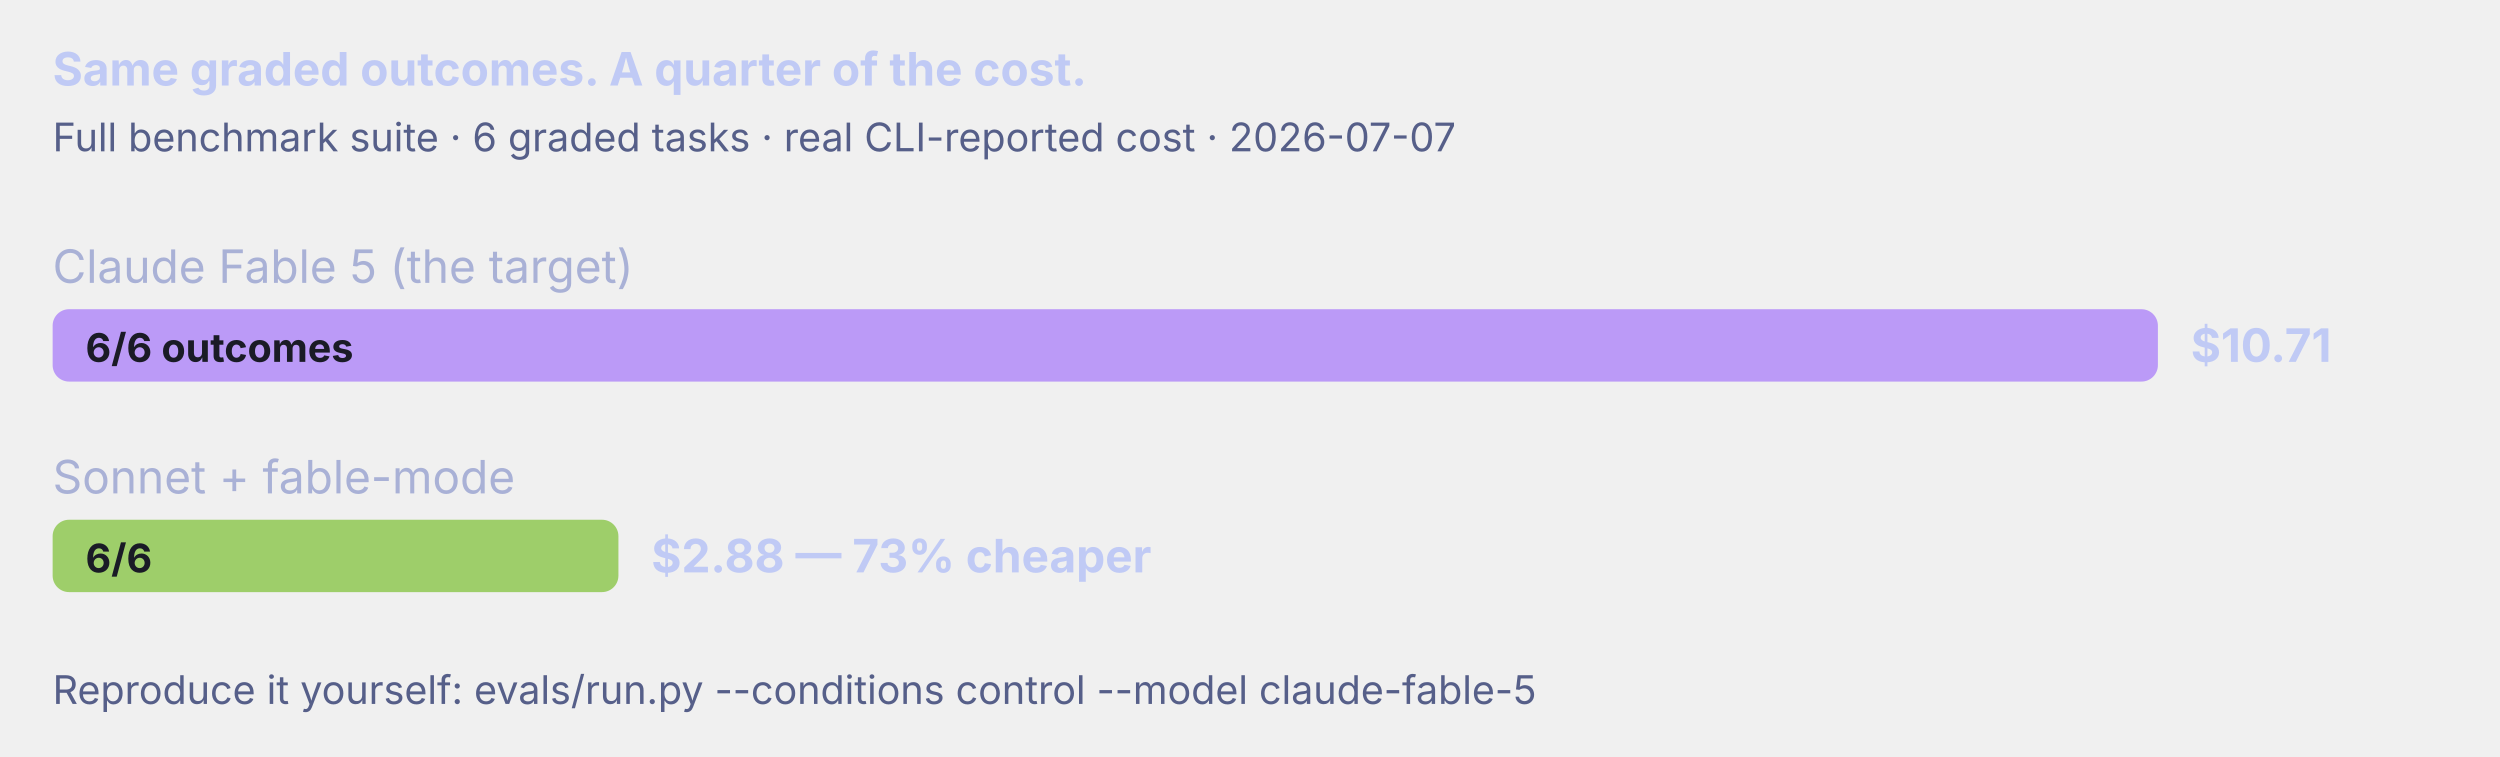
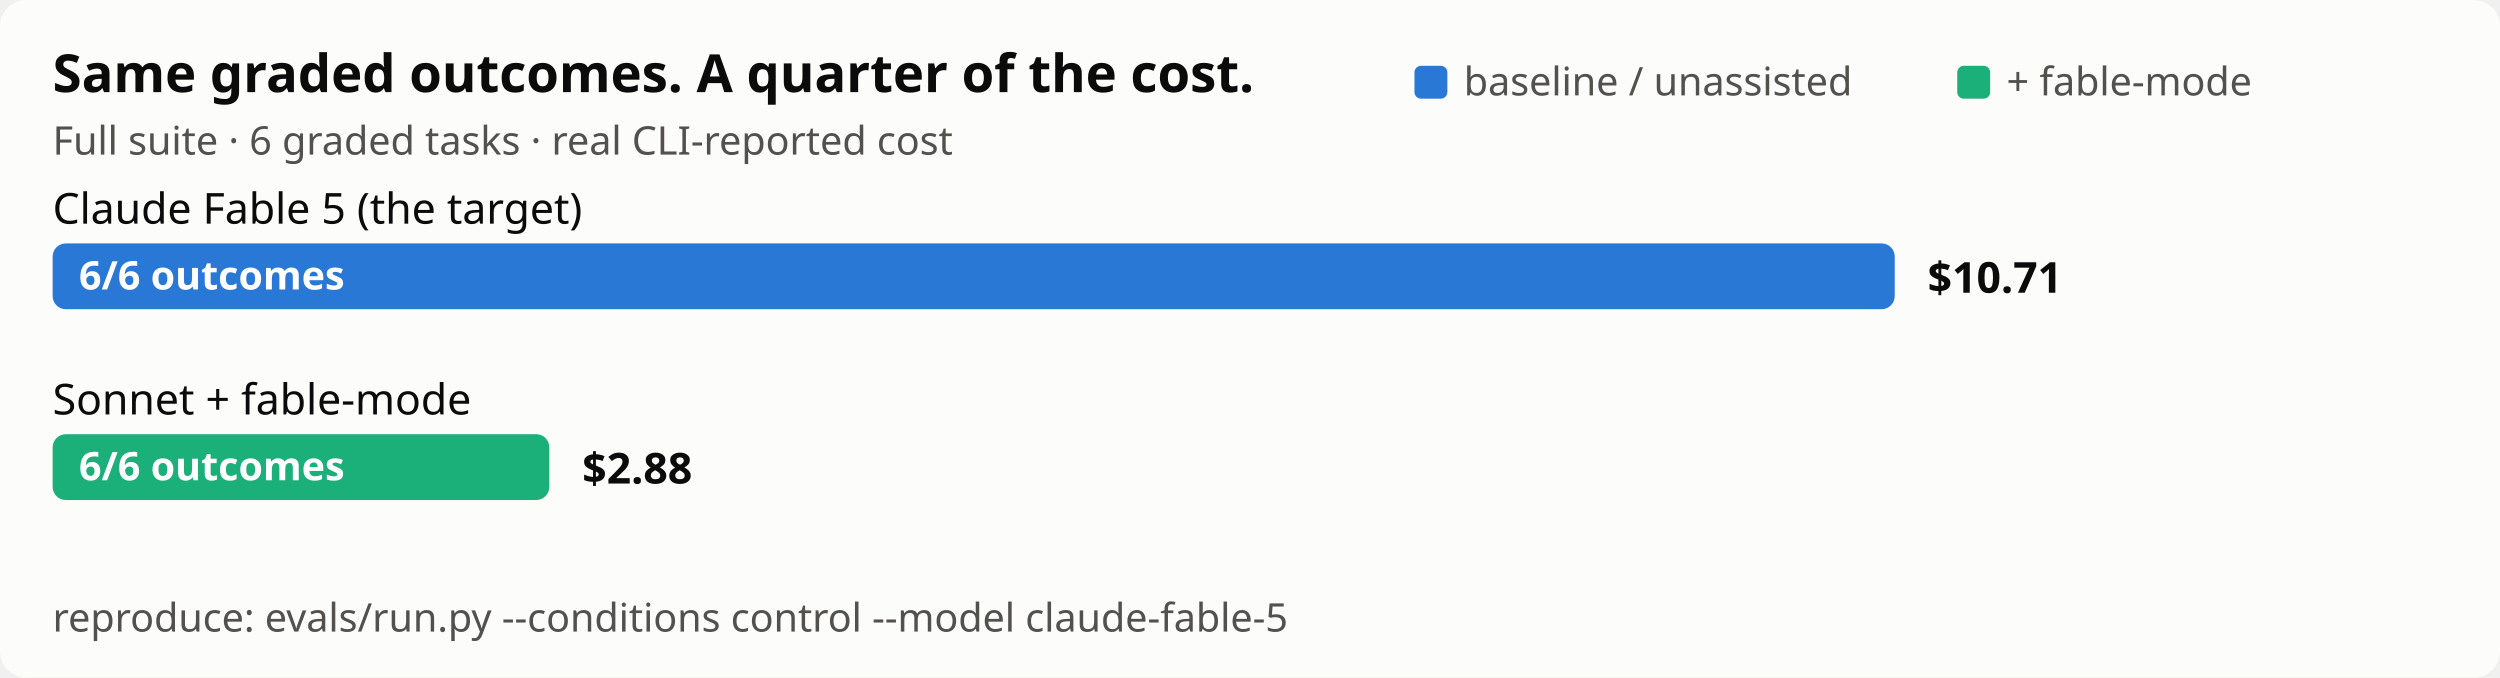
- <svg xmlns="http://www.w3.org/2000/svg" width="760" height="230" viewBox="0 0 760 230" font-family="ui-sans-serif,system-ui,-apple-system,sans-serif">
+ <svg xmlns="http://www.w3.org/2000/svg" width="760" height="206" viewBox="0 0 760 206" role="img">
  <style>
-     .lbl { font-size: 14px; fill: #a9b1d6; }
-     .val { font-size: 14px; font-weight: 700; fill: #c0caf5; }
-     .sub { font-size: 12px; fill: #565f89; }
-     @media (prefers-color-scheme: light) {
-       .lbl { fill: #343b58; } .val { fill: #1a1b26; } .sub { fill: #6c6f85; }
+     .t1 { font: 700 16px ui-sans-serif,system-ui,sans-serif; fill: #0b0b0b; }
+     .t2 { font: 12px ui-sans-serif,system-ui,sans-serif; fill: #52514e; }
+     .lbl { font: 13px ui-sans-serif,system-ui,sans-serif; fill: #0b0b0b; }
+     .val { font: 700 13px ui-sans-serif,system-ui,sans-serif; fill: #0b0b0b; }
+     .onbar { font: 700 12px ui-sans-serif,system-ui,sans-serif; fill: #ffffff; }
+     .s1 { fill: #2a78d6; } .s2 { fill: #1baf7a; }
+     .grid { stroke: #52514e; stroke-opacity: .35; stroke-dasharray: 3 3; }
+     .bg { fill: #fcfcfb; }
+     @media (prefers-color-scheme: dark) {
+       .t1, .lbl, .val { fill: #ffffff; }
+       .t2 { fill: #c3c2b7; }
+       .s1 { fill: #3987e5; } .s2 { fill: #199e70; }
+       .grid { stroke: #c3c2b7; }
+       .bg { fill: #1a1a19; }
    }
  </style>
-   <text x="16" y="26" class="val" font-size="16">Same graded outcomes. A quarter of the cost.</text>
-   <text x="16" y="46" class="sub">Full benchmark suite · 6 graded tasks · real CLI-reported cost · 2026-07-07</text>
-   <text x="16" y="86" class="lbl">Claude Fable 5 (the target)</text>
-   <rect x="16" y="94" width="640" height="22" rx="5" fill="#bb9af7" />
-   <text x="666" y="110" class="val">$10.71</text>
-   <text x="26" y="110" font-size="12" fill="#1a1b26" font-weight="700">6/6 outcomes</text>
-   <text x="16" y="150" class="lbl">Sonnet + fable-mode</text>
-   <rect x="16" y="158" width="172" height="22" rx="5" fill="#9ece6a" />
-   <text x="198" y="174" class="val">$2.88 — 73% cheaper</text>
-   <text x="26" y="174" font-size="12" fill="#1a1b26" font-weight="700">6/6</text>
-   <text x="16" y="214" class="sub">Reproduce it yourself: evals/run.py --conditions control --model claude-fable-5</text>
+   <rect class="bg" width="760" height="206" rx="8" />
+   <text class="t1" x="16" y="28">Same graded outcomes. A quarter of the cost.</text>
+   <text class="t2" x="16" y="47">Full suite · 6 graded tasks · real CLI-reported cost</text>
+   <rect class="s1" x="430" y="20" width="10" height="10" rx="2" />
+   <text class="t2" x="445" y="29">baseline / unassisted</text>
+   <rect class="s2" x="595" y="20" width="10" height="10" rx="2" />
+   <text class="t2" x="610" y="29">+ fable-mode</text>
+   <text class="lbl" x="16" y="68">Claude Fable 5 (the target)</text>
+   <rect class="s1" x="16" y="74" width="560" height="20" rx="4" />
+   <text class="onbar" x="24" y="88">6/6 outcomes</text>
+   <text class="val" x="586" y="89">$10.71</text>
+   <text class="lbl" x="16" y="126">Sonnet + fable-mode</text>
+   <rect class="s2" x="16" y="132" width="151" height="20" rx="4" />
+   <text class="onbar" x="24" y="146">6/6 outcomes</text>
+   <text class="val" x="177" y="147">$2.88</text>
+   <text class="t2" x="16" y="192">reproduce: evals/run.py --conditions control --model claude-fable-5</text>
</svg>
